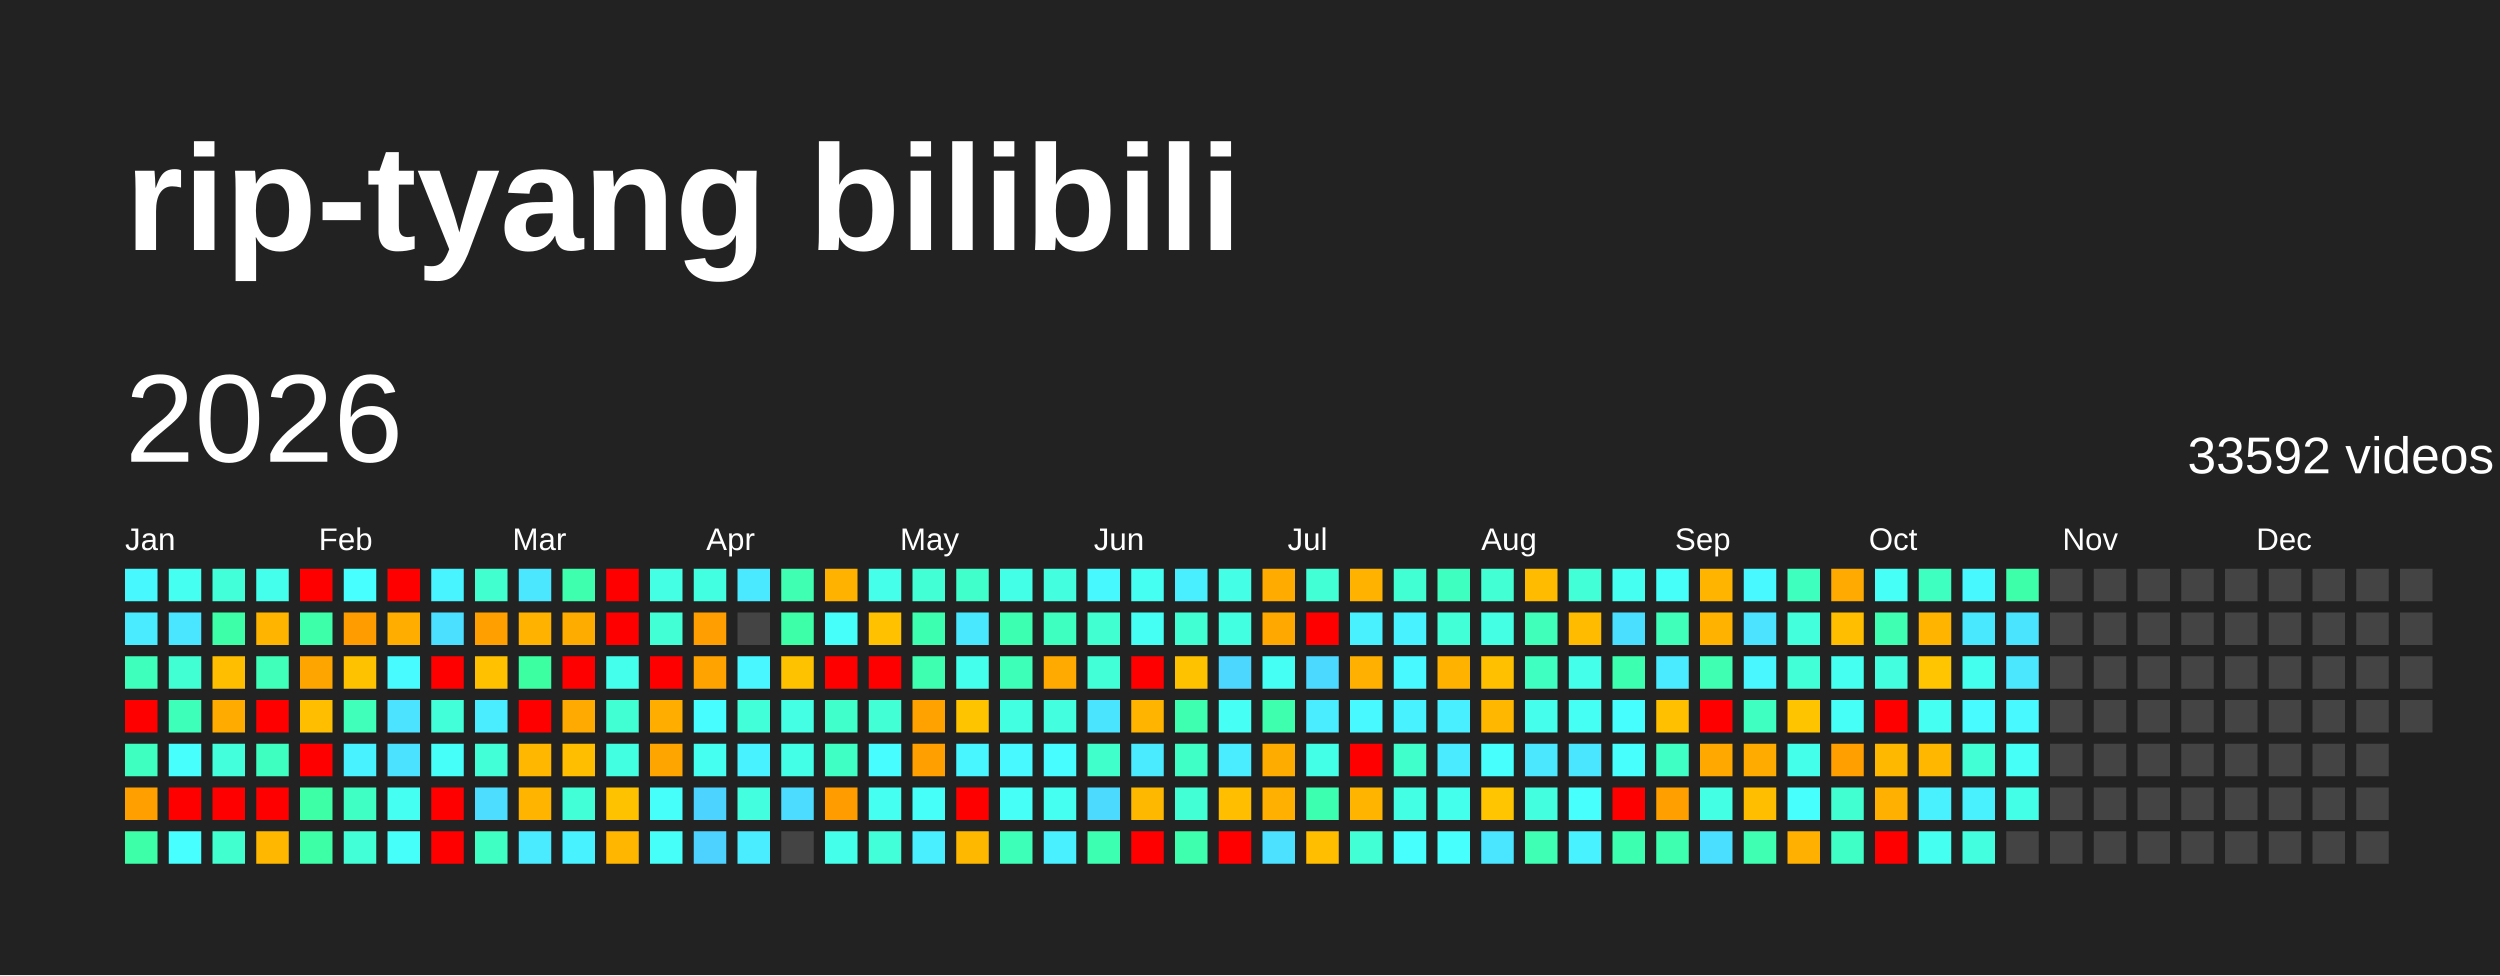
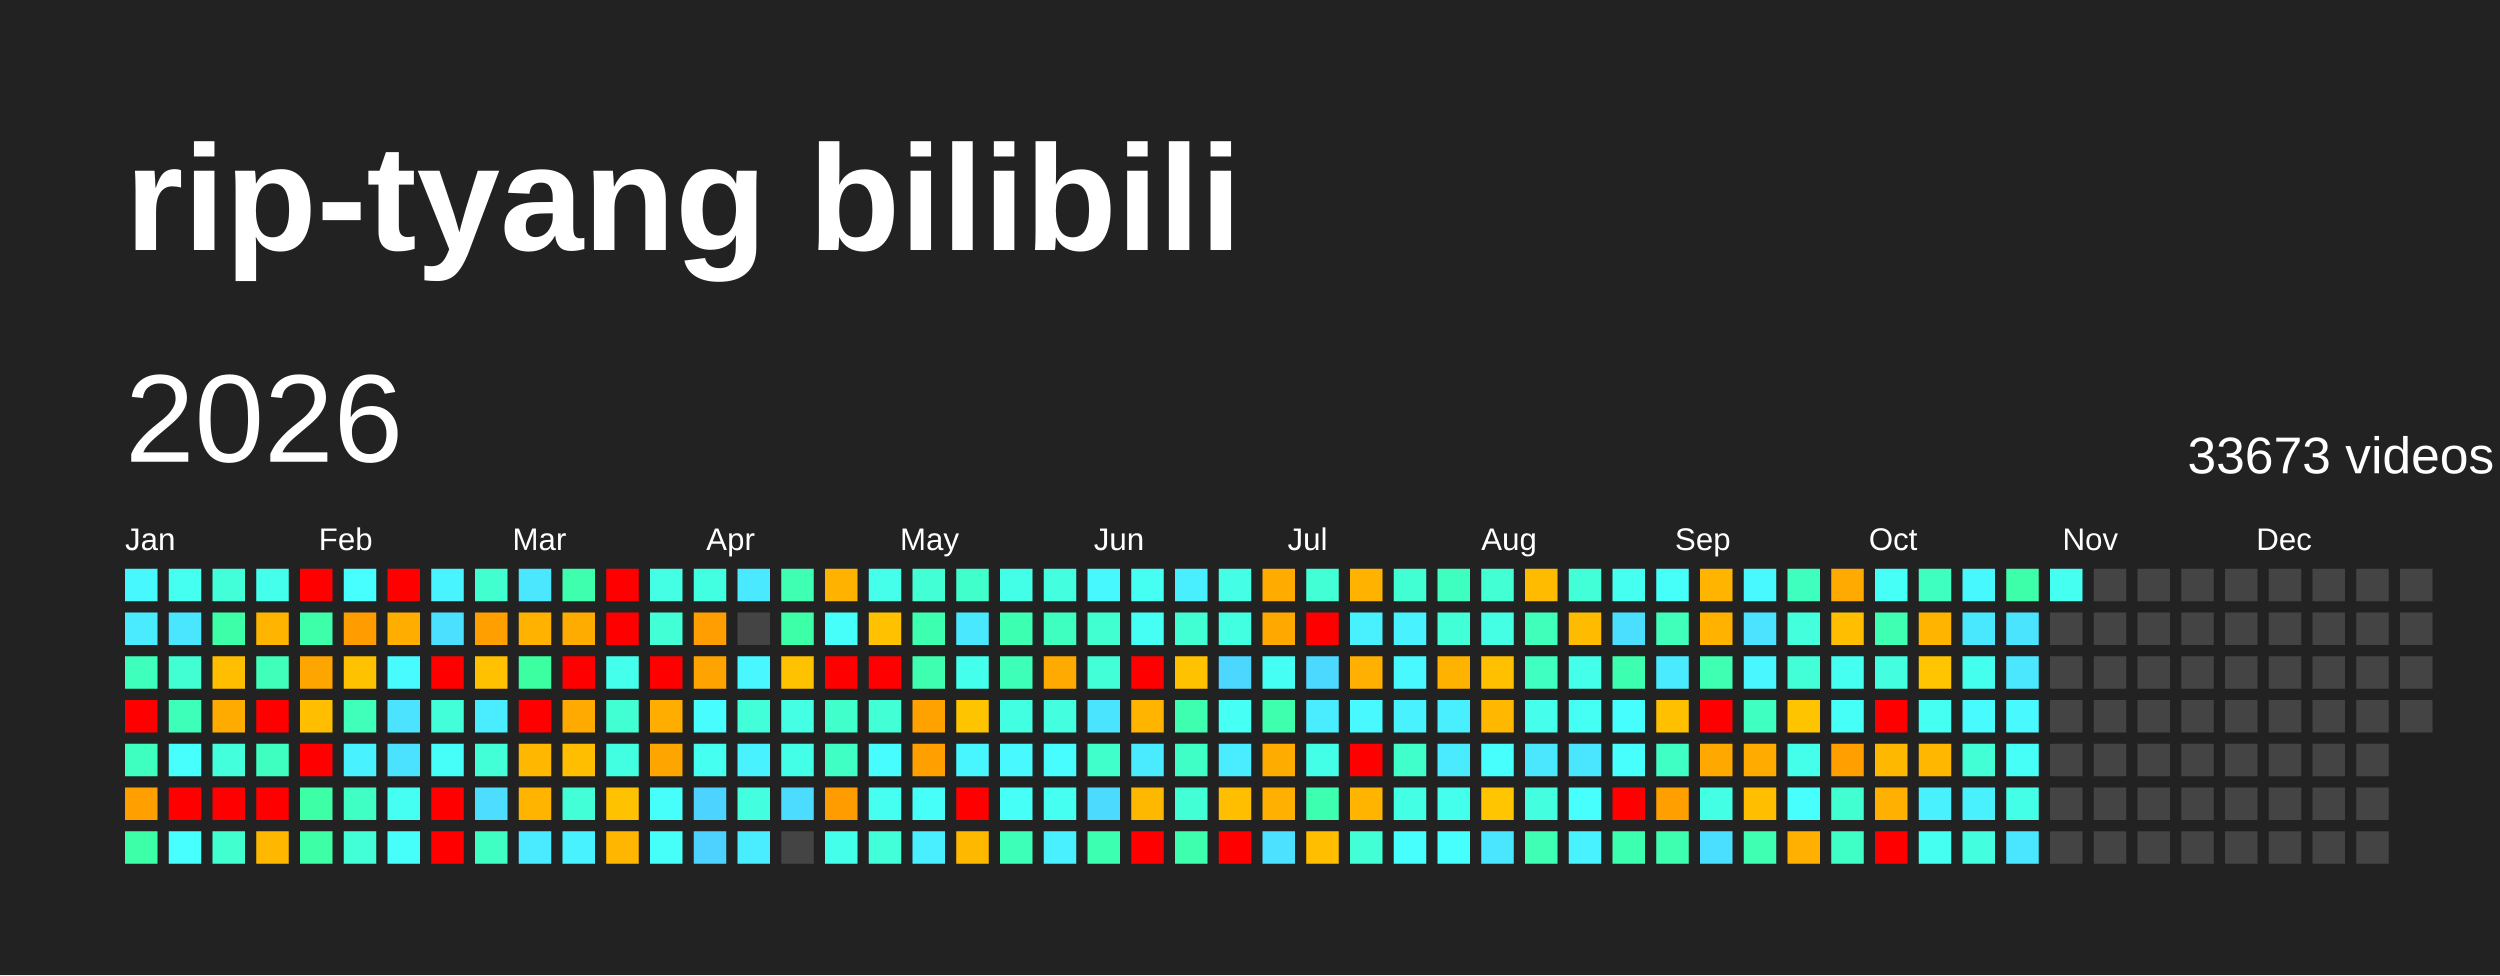
<svg xmlns="http://www.w3.org/2000/svg" baseProfile="full" height="78mm" version="1.1" viewBox="0,0,200,78" width="200mm">
  <defs />
  <rect fill="#222222" height="78" width="200" x="0" y="0" />
  <text fill="#FFFFFF" style="font-size:12px; font-family:Arial; font-weight:bold;" x="10" y="20">rip-tyang bilibili</text>
  <text dominant-baseline="hanging" fill="#FFFFFF" style="font-size:10.0px; font-family:Arial;" x="10" y="30">2026</text>
-   <text dominant-baseline="hanging" fill="#FFFFFF" style="font-size:4.125px; font-family:Arial;" x="175" y="35">33592 videos</text>
+   <text dominant-baseline="hanging" fill="#FFFFFF" style="font-size:4.125px; font-family:Arial;" x="175" y="35">33673 videos</text>
  <text fill="#FFFFFF" style="font-size:2.5px; font-family:Arial" x="10.0" y="44">Jan</text>
  <text fill="#FFFFFF" style="font-size:2.5px; font-family:Arial" x="25.5" y="44">Feb</text>
  <text fill="#FFFFFF" style="font-size:2.5px; font-family:Arial" x="41.0" y="44">Mar</text>
  <text fill="#FFFFFF" style="font-size:2.5px; font-family:Arial" x="56.5" y="44">Apr</text>
  <text fill="#FFFFFF" style="font-size:2.5px; font-family:Arial" x="72.0" y="44">May</text>
  <text fill="#FFFFFF" style="font-size:2.5px; font-family:Arial" x="87.5" y="44">Jun</text>
  <text fill="#FFFFFF" style="font-size:2.5px; font-family:Arial" x="103.0" y="44">Jul</text>
  <text fill="#FFFFFF" style="font-size:2.5px; font-family:Arial" x="118.5" y="44">Aug</text>
  <text fill="#FFFFFF" style="font-size:2.5px; font-family:Arial" x="134.0" y="44">Sep</text>
  <text fill="#FFFFFF" style="font-size:2.5px; font-family:Arial" x="149.5" y="44">Oct</text>
  <text fill="#FFFFFF" style="font-size:2.5px; font-family:Arial" x="165.0" y="44">Nov</text>
  <text fill="#FFFFFF" style="font-size:2.5px; font-family:Arial" x="180.5" y="44">Dec</text>
  <rect fill="#48f8ff" height="2.6" width="2.6" x="10.0" y="45.5" />
  <rect fill="#4aeaff" height="2.6" width="2.6" x="10.0" y="49.0" />
  <rect fill="#3fffbc" height="2.6" width="2.6" x="10.0" y="52.5" />
  <rect fill="red" height="2.6" width="2.6" x="10.0" y="56.0" />
  <rect fill="#3fffc0" height="2.6" width="2.6" x="10.0" y="59.5" />
  <rect fill="#ffa000" height="2.6" width="2.6" x="10.0" y="63.0" />
  <rect fill="#3cffa8" height="2.6" width="2.6" x="10.0" y="66.5" />
  <rect fill="#45fff0" height="2.6" width="2.6" x="13.5" y="45.5" />
  <rect fill="#4ae6ff" height="2.6" width="2.6" x="13.5" y="49.0" />
  <rect fill="#41ffd3" height="2.6" width="2.6" x="13.5" y="52.5" />
  <rect fill="#3effb9" height="2.6" width="2.6" x="13.5" y="56.0" />
  <rect fill="#47fffc" height="2.6" width="2.6" x="13.5" y="59.5" />
  <rect fill="red" height="2.6" width="2.6" x="13.5" y="63.0" />
  <rect fill="#47ffff" height="2.6" width="2.6" x="13.5" y="66.5" />
  <rect fill="#42ffd9" height="2.6" width="2.6" x="17.0" y="45.5" />
  <rect fill="#3cffa8" height="2.6" width="2.6" x="17.0" y="49.0" />
  <rect fill="#ffbf00" height="2.6" width="2.6" x="17.0" y="52.5" />
  <rect fill="#ffab00" height="2.6" width="2.6" x="17.0" y="56.0" />
  <rect fill="#43ffdc" height="2.6" width="2.6" x="17.0" y="59.5" />
  <rect fill="red" height="2.6" width="2.6" x="17.0" y="63.0" />
  <rect fill="#41ffcf" height="2.6" width="2.6" x="17.0" y="66.5" />
  <rect fill="#45ffed" height="2.6" width="2.6" x="20.5" y="45.5" />
  <rect fill="#ffb500" height="2.6" width="2.6" x="20.5" y="49.0" />
  <rect fill="#3fffba" height="2.6" width="2.6" x="20.5" y="52.5" />
  <rect fill="red" height="2.6" width="2.6" x="20.5" y="56.0" />
  <rect fill="#3fffc0" height="2.6" width="2.6" x="20.5" y="59.5" />
  <rect fill="red" height="2.6" width="2.6" x="20.5" y="63.0" />
  <rect fill="#ffb700" height="2.6" width="2.6" x="20.5" y="66.5" />
  <rect fill="red" height="2.6" width="2.6" x="24.0" y="45.5" />
  <rect fill="#3dffa9" height="2.6" width="2.6" x="24.0" y="49.0" />
  <rect fill="#ffa500" height="2.6" width="2.6" x="24.0" y="52.5" />
  <rect fill="#ffbf00" height="2.6" width="2.6" x="24.0" y="56.0" />
  <rect fill="red" height="2.6" width="2.6" x="24.0" y="59.5" />
  <rect fill="#3cffa6" height="2.6" width="2.6" x="24.0" y="63.0" />
  <rect fill="#3cffa6" height="2.6" width="2.6" x="24.0" y="66.5" />
  <rect fill="#47fffe" height="2.6" width="2.6" x="27.5" y="45.5" />
  <rect fill="#ff9d00" height="2.6" width="2.6" x="27.5" y="49.0" />
  <rect fill="#ffc200" height="2.6" width="2.6" x="27.5" y="52.5" />
  <rect fill="#3fffba" height="2.6" width="2.6" x="27.5" y="56.0" />
  <rect fill="#49f2ff" height="2.6" width="2.6" x="27.5" y="59.5" />
  <rect fill="#40ffc4" height="2.6" width="2.6" x="27.5" y="63.0" />
  <rect fill="#42ffd7" height="2.6" width="2.6" x="27.5" y="66.5" />
  <rect fill="red" height="2.6" width="2.6" x="31.0" y="45.5" />
  <rect fill="#ffae00" height="2.6" width="2.6" x="31.0" y="49.0" />
  <rect fill="#48fbff" height="2.6" width="2.6" x="31.0" y="52.5" />
  <rect fill="#4be3ff" height="2.6" width="2.6" x="31.0" y="56.0" />
  <rect fill="#4be2ff" height="2.6" width="2.6" x="31.0" y="59.5" />
  <rect fill="#45fff3" height="2.6" width="2.6" x="31.0" y="63.0" />
  <rect fill="#46fffa" height="2.6" width="2.6" x="31.0" y="66.5" />
  <rect fill="#48f4ff" height="2.6" width="2.6" x="34.5" y="45.5" />
  <rect fill="#4be0ff" height="2.6" width="2.6" x="34.5" y="49.0" />
  <rect fill="red" height="2.6" width="2.6" x="34.5" y="52.5" />
  <rect fill="#42ffda" height="2.6" width="2.6" x="34.5" y="56.0" />
  <rect fill="#46fff8" height="2.6" width="2.6" x="34.5" y="59.5" />
  <rect fill="red" height="2.6" width="2.6" x="34.5" y="63.0" />
  <rect fill="red" height="2.6" width="2.6" x="34.5" y="66.5" />
  <rect fill="#41ffcf" height="2.6" width="2.6" x="38.0" y="45.5" />
  <rect fill="#ff9f00" height="2.6" width="2.6" x="38.0" y="49.0" />
  <rect fill="#ffc100" height="2.6" width="2.6" x="38.0" y="52.5" />
  <rect fill="#49edff" height="2.6" width="2.6" x="38.0" y="56.0" />
  <rect fill="#42ffd8" height="2.6" width="2.6" x="38.0" y="59.5" />
  <rect fill="#4cddff" height="2.6" width="2.6" x="38.0" y="63.0" />
  <rect fill="#3fffc2" height="2.6" width="2.6" x="38.0" y="66.5" />
  <rect fill="#4ae7ff" height="2.6" width="2.6" x="41.5" y="45.5" />
  <rect fill="#ffb200" height="2.6" width="2.6" x="41.5" y="49.0" />
  <rect fill="#3cffa2" height="2.6" width="2.6" x="41.5" y="52.5" />
  <rect fill="red" height="2.6" width="2.6" x="41.5" y="56.0" />
  <rect fill="#ffb700" height="2.6" width="2.6" x="41.5" y="59.5" />
  <rect fill="#ffb400" height="2.6" width="2.6" x="41.5" y="63.0" />
  <rect fill="#4aebff" height="2.6" width="2.6" x="41.5" y="66.5" />
  <rect fill="#3dffad" height="2.6" width="2.6" x="45.0" y="45.5" />
  <rect fill="#ffac00" height="2.6" width="2.6" x="45.0" y="49.0" />
  <rect fill="red" height="2.6" width="2.6" x="45.0" y="52.5" />
  <rect fill="#ffaa00" height="2.6" width="2.6" x="45.0" y="56.0" />
  <rect fill="#ffbf00" height="2.6" width="2.6" x="45.0" y="59.5" />
  <rect fill="#42ffd7" height="2.6" width="2.6" x="45.0" y="63.0" />
  <rect fill="#49f2ff" height="2.6" width="2.6" x="45.0" y="66.5" />
  <rect fill="red" height="2.6" width="2.6" x="48.5" y="45.5" />
  <rect fill="red" height="2.6" width="2.6" x="48.5" y="49.0" />
  <rect fill="#45ffed" height="2.6" width="2.6" x="48.5" y="52.5" />
  <rect fill="#41ffd2" height="2.6" width="2.6" x="48.5" y="56.0" />
  <rect fill="#43ffe2" height="2.6" width="2.6" x="48.5" y="59.5" />
  <rect fill="#ffc200" height="2.6" width="2.6" x="48.5" y="63.0" />
  <rect fill="#ffb600" height="2.6" width="2.6" x="48.5" y="66.5" />
  <rect fill="#44ffe4" height="2.6" width="2.6" x="52.0" y="45.5" />
  <rect fill="#42ffd5" height="2.6" width="2.6" x="52.0" y="49.0" />
  <rect fill="red" height="2.6" width="2.6" x="52.0" y="52.5" />
  <rect fill="#ffae00" height="2.6" width="2.6" x="52.0" y="56.0" />
  <rect fill="#ffa500" height="2.6" width="2.6" x="52.0" y="59.5" />
  <rect fill="#46fffa" height="2.6" width="2.6" x="52.0" y="63.0" />
  <rect fill="#46fff9" height="2.6" width="2.6" x="52.0" y="66.5" />
  <rect fill="#43ffe1" height="2.6" width="2.6" x="55.5" y="45.5" />
  <rect fill="#ff9e00" height="2.6" width="2.6" x="55.5" y="49.0" />
  <rect fill="#ffa300" height="2.6" width="2.6" x="55.5" y="52.5" />
  <rect fill="#47fdff" height="2.6" width="2.6" x="55.5" y="56.0" />
  <rect fill="#45fff0" height="2.6" width="2.6" x="55.5" y="59.5" />
  <rect fill="#4dd3ff" height="2.6" width="2.6" x="55.5" y="63.0" />
  <rect fill="#4dd2ff" height="2.6" width="2.6" x="55.5" y="66.5" />
  <rect fill="#4ae9ff" height="2.6" width="2.6" x="59.0" y="45.5" />
  <rect fill="#444444" height="2.6" width="2.6" x="59.0" y="49.0" />
  <rect fill="#48f7ff" height="2.6" width="2.6" x="59.0" y="52.5" />
  <rect fill="#42ffd9" height="2.6" width="2.6" x="59.0" y="56.0" />
  <rect fill="#49f2ff" height="2.6" width="2.6" x="59.0" y="59.5" />
  <rect fill="#43ffe0" height="2.6" width="2.6" x="59.0" y="63.0" />
  <rect fill="#4aecff" height="2.6" width="2.6" x="59.0" y="66.5" />
  <rect fill="#3effb2" height="2.6" width="2.6" x="62.5" y="45.5" />
  <rect fill="#3cffa8" height="2.6" width="2.6" x="62.5" y="49.0" />
  <rect fill="#ffc200" height="2.6" width="2.6" x="62.5" y="52.5" />
  <rect fill="#44ffe4" height="2.6" width="2.6" x="62.5" y="56.0" />
  <rect fill="#44ffe8" height="2.6" width="2.6" x="62.5" y="59.5" />
  <rect fill="#4cdcff" height="2.6" width="2.6" x="62.5" y="63.0" />
  <rect fill="#444444" height="2.6" width="2.6" x="62.5" y="66.5" />
  <rect fill="#ffb300" height="2.6" width="2.6" x="66.0" y="45.5" />
  <rect fill="#46fffa" height="2.6" width="2.6" x="66.0" y="49.0" />
  <rect fill="red" height="2.6" width="2.6" x="66.0" y="52.5" />
  <rect fill="#40ffca" height="2.6" width="2.6" x="66.0" y="56.0" />
  <rect fill="#40ffc4" height="2.6" width="2.6" x="66.0" y="59.5" />
  <rect fill="#ff9d00" height="2.6" width="2.6" x="66.0" y="63.0" />
  <rect fill="#44ffe9" height="2.6" width="2.6" x="66.0" y="66.5" />
  <rect fill="#45ffeb" height="2.6" width="2.6" x="69.5" y="45.5" />
  <rect fill="#ffc100" height="2.6" width="2.6" x="69.5" y="49.0" />
  <rect fill="red" height="2.6" width="2.6" x="69.5" y="52.5" />
  <rect fill="#42ffd6" height="2.6" width="2.6" x="69.5" y="56.0" />
  <rect fill="#47fdff" height="2.6" width="2.6" x="69.5" y="59.5" />
  <rect fill="#45fff1" height="2.6" width="2.6" x="69.5" y="63.0" />
  <rect fill="#42ffda" height="2.6" width="2.6" x="69.5" y="66.5" />
  <rect fill="#42ffd5" height="2.6" width="2.6" x="73.0" y="45.5" />
  <rect fill="#3dffb0" height="2.6" width="2.6" x="73.0" y="49.0" />
  <rect fill="#3dffaf" height="2.6" width="2.6" x="73.0" y="52.5" />
  <rect fill="#ffa200" height="2.6" width="2.6" x="73.0" y="56.0" />
  <rect fill="#ff9f00" height="2.6" width="2.6" x="73.0" y="59.5" />
  <rect fill="#46fff8" height="2.6" width="2.6" x="73.0" y="63.0" />
  <rect fill="#49eeff" height="2.6" width="2.6" x="73.0" y="66.5" />
  <rect fill="#40ffca" height="2.6" width="2.6" x="76.5" y="45.5" />
  <rect fill="#4ae8ff" height="2.6" width="2.6" x="76.5" y="49.0" />
  <rect fill="#45ffed" height="2.6" width="2.6" x="76.5" y="52.5" />
  <rect fill="#ffc400" height="2.6" width="2.6" x="76.5" y="56.0" />
  <rect fill="#48f6ff" height="2.6" width="2.6" x="76.5" y="59.5" />
  <rect fill="red" height="2.6" width="2.6" x="76.5" y="63.0" />
  <rect fill="#ffb800" height="2.6" width="2.6" x="76.5" y="66.5" />
  <rect fill="#44ffe8" height="2.6" width="2.6" x="80.0" y="45.5" />
  <rect fill="#3dffb1" height="2.6" width="2.6" x="80.0" y="49.0" />
  <rect fill="#3effb7" height="2.6" width="2.6" x="80.0" y="52.5" />
  <rect fill="#43ffe1" height="2.6" width="2.6" x="80.0" y="56.0" />
  <rect fill="#48f9ff" height="2.6" width="2.6" x="80.0" y="59.5" />
  <rect fill="#46fff6" height="2.6" width="2.6" x="80.0" y="63.0" />
  <rect fill="#3effb8" height="2.6" width="2.6" x="80.0" y="66.5" />
  <rect fill="#43ffe0" height="2.6" width="2.6" x="83.5" y="45.5" />
  <rect fill="#3fffc0" height="2.6" width="2.6" x="83.5" y="49.0" />
  <rect fill="#ffaa00" height="2.6" width="2.6" x="83.5" y="52.5" />
  <rect fill="#43ffe0" height="2.6" width="2.6" x="83.5" y="56.0" />
  <rect fill="#47fdff" height="2.6" width="2.6" x="83.5" y="59.5" />
  <rect fill="#45fff0" height="2.6" width="2.6" x="83.5" y="63.0" />
  <rect fill="#49f0ff" height="2.6" width="2.6" x="83.5" y="66.5" />
  <rect fill="#48f8ff" height="2.6" width="2.6" x="87.0" y="45.5" />
  <rect fill="#41ffd0" height="2.6" width="2.6" x="87.0" y="49.0" />
  <rect fill="#42ffd7" height="2.6" width="2.6" x="87.0" y="52.5" />
  <rect fill="#4be4ff" height="2.6" width="2.6" x="87.0" y="56.0" />
  <rect fill="#41ffcb" height="2.6" width="2.6" x="87.0" y="59.5" />
  <rect fill="#4cdbff" height="2.6" width="2.6" x="87.0" y="63.0" />
  <rect fill="#3dffb1" height="2.6" width="2.6" x="87.0" y="66.5" />
  <rect fill="#45fff2" height="2.6" width="2.6" x="90.5" y="45.5" />
  <rect fill="#46fff4" height="2.6" width="2.6" x="90.5" y="49.0" />
  <rect fill="red" height="2.6" width="2.6" x="90.5" y="52.5" />
  <rect fill="#ffb400" height="2.6" width="2.6" x="90.5" y="56.0" />
  <rect fill="#4aeaff" height="2.6" width="2.6" x="90.5" y="59.5" />
  <rect fill="#ffb800" height="2.6" width="2.6" x="90.5" y="63.0" />
  <rect fill="red" height="2.6" width="2.6" x="90.5" y="66.5" />
  <rect fill="#49efff" height="2.6" width="2.6" x="94.0" y="45.5" />
  <rect fill="#41ffd3" height="2.6" width="2.6" x="94.0" y="49.0" />
  <rect fill="#ffc200" height="2.6" width="2.6" x="94.0" y="52.5" />
  <rect fill="#3dffaf" height="2.6" width="2.6" x="94.0" y="56.0" />
  <rect fill="#40ffc6" height="2.6" width="2.6" x="94.0" y="59.5" />
  <rect fill="#42ffd5" height="2.6" width="2.6" x="94.0" y="63.0" />
  <rect fill="#3dffae" height="2.6" width="2.6" x="94.0" y="66.5" />
  <rect fill="#44ffe5" height="2.6" width="2.6" x="97.5" y="45.5" />
  <rect fill="#43ffe2" height="2.6" width="2.6" x="97.5" y="49.0" />
  <rect fill="#4cd7ff" height="2.6" width="2.6" x="97.5" y="52.5" />
  <rect fill="#46fff5" height="2.6" width="2.6" x="97.5" y="56.0" />
  <rect fill="#49edff" height="2.6" width="2.6" x="97.5" y="59.5" />
  <rect fill="#ffbf00" height="2.6" width="2.6" x="97.5" y="63.0" />
  <rect fill="red" height="2.6" width="2.6" x="97.5" y="66.5" />
  <rect fill="#ffab00" height="2.6" width="2.6" x="101.0" y="45.5" />
  <rect fill="#ffa900" height="2.6" width="2.6" x="101.0" y="49.0" />
  <rect fill="#46fff4" height="2.6" width="2.6" x="101.0" y="52.5" />
  <rect fill="#3dffad" height="2.6" width="2.6" x="101.0" y="56.0" />
  <rect fill="#ffac00" height="2.6" width="2.6" x="101.0" y="59.5" />
  <rect fill="#ffb000" height="2.6" width="2.6" x="101.0" y="63.0" />
  <rect fill="#4be1ff" height="2.6" width="2.6" x="101.0" y="66.5" />
  <rect fill="#42ffd5" height="2.6" width="2.6" x="104.5" y="45.5" />
  <rect fill="red" height="2.6" width="2.6" x="104.5" y="49.0" />
  <rect fill="#4cd9ff" height="2.6" width="2.6" x="104.5" y="52.5" />
  <rect fill="#49edff" height="2.6" width="2.6" x="104.5" y="56.0" />
  <rect fill="#44ffe7" height="2.6" width="2.6" x="104.5" y="59.5" />
  <rect fill="#3dffb0" height="2.6" width="2.6" x="104.5" y="63.0" />
  <rect fill="#ffbe00" height="2.6" width="2.6" x="104.5" y="66.5" />
  <rect fill="#ffb300" height="2.6" width="2.6" x="108.0" y="45.5" />
  <rect fill="#49f1ff" height="2.6" width="2.6" x="108.0" y="49.0" />
  <rect fill="#ffb000" height="2.6" width="2.6" x="108.0" y="52.5" />
  <rect fill="#48f9ff" height="2.6" width="2.6" x="108.0" y="56.0" />
  <rect fill="red" height="2.6" width="2.6" x="108.0" y="59.5" />
  <rect fill="#ffb400" height="2.6" width="2.6" x="108.0" y="63.0" />
  <rect fill="#42ffd6" height="2.6" width="2.6" x="108.0" y="66.5" />
  <rect fill="#41ffd3" height="2.6" width="2.6" x="111.5" y="45.5" />
  <rect fill="#49f2ff" height="2.6" width="2.6" x="111.5" y="49.0" />
  <rect fill="#48f9ff" height="2.6" width="2.6" x="111.5" y="52.5" />
  <rect fill="#49f2ff" height="2.6" width="2.6" x="111.5" y="56.0" />
  <rect fill="#41ffcb" height="2.6" width="2.6" x="111.5" y="59.5" />
  <rect fill="#43ffe3" height="2.6" width="2.6" x="111.5" y="63.0" />
  <rect fill="#47fffd" height="2.6" width="2.6" x="111.5" y="66.5" />
  <rect fill="#3fffc0" height="2.6" width="2.6" x="115.0" y="45.5" />
  <rect fill="#42ffd7" height="2.6" width="2.6" x="115.0" y="49.0" />
  <rect fill="#ffb200" height="2.6" width="2.6" x="115.0" y="52.5" />
  <rect fill="#49eeff" height="2.6" width="2.6" x="115.0" y="56.0" />
  <rect fill="#4aebff" height="2.6" width="2.6" x="115.0" y="59.5" />
  <rect fill="#45ffed" height="2.6" width="2.6" x="115.0" y="63.0" />
  <rect fill="#47fffd" height="2.6" width="2.6" x="115.0" y="66.5" />
  <rect fill="#42ffd4" height="2.6" width="2.6" x="118.5" y="45.5" />
  <rect fill="#44ffe4" height="2.6" width="2.6" x="118.5" y="49.0" />
  <rect fill="#ffc000" height="2.6" width="2.6" x="118.5" y="52.5" />
  <rect fill="#ffb700" height="2.6" width="2.6" x="118.5" y="56.0" />
  <rect fill="#47fffd" height="2.6" width="2.6" x="118.5" y="59.5" />
  <rect fill="#ffc500" height="2.6" width="2.6" x="118.5" y="63.0" />
  <rect fill="#4ae5ff" height="2.6" width="2.6" x="118.5" y="66.5" />
  <rect fill="#ffbb00" height="2.6" width="2.6" x="122.0" y="45.5" />
  <rect fill="#3fffbb" height="2.6" width="2.6" x="122.0" y="49.0" />
  <rect fill="#3fffc1" height="2.6" width="2.6" x="122.0" y="52.5" />
  <rect fill="#45ffec" height="2.6" width="2.6" x="122.0" y="56.0" />
  <rect fill="#4ae7ff" height="2.6" width="2.6" x="122.0" y="59.5" />
  <rect fill="#43ffe0" height="2.6" width="2.6" x="122.0" y="63.0" />
  <rect fill="#3effb3" height="2.6" width="2.6" x="122.0" y="66.5" />
  <rect fill="#42ffd8" height="2.6" width="2.6" x="125.5" y="45.5" />
  <rect fill="#ffbb00" height="2.6" width="2.6" x="125.5" y="49.0" />
  <rect fill="#44ffe9" height="2.6" width="2.6" x="125.5" y="52.5" />
  <rect fill="#46fff4" height="2.6" width="2.6" x="125.5" y="56.0" />
  <rect fill="#4ae6ff" height="2.6" width="2.6" x="125.5" y="59.5" />
  <rect fill="#47fffd" height="2.6" width="2.6" x="125.5" y="63.0" />
  <rect fill="#49f2ff" height="2.6" width="2.6" x="125.5" y="66.5" />
  <rect fill="#45fff1" height="2.6" width="2.6" x="129.0" y="45.5" />
  <rect fill="#4bdfff" height="2.6" width="2.6" x="129.0" y="49.0" />
  <rect fill="#3dffb0" height="2.6" width="2.6" x="129.0" y="52.5" />
  <rect fill="#47feff" height="2.6" width="2.6" x="129.0" y="56.0" />
  <rect fill="#47fffd" height="2.6" width="2.6" x="129.0" y="59.5" />
  <rect fill="red" height="2.6" width="2.6" x="129.0" y="63.0" />
  <rect fill="#3dffb0" height="2.6" width="2.6" x="129.0" y="66.5" />
  <rect fill="#46fff8" height="2.6" width="2.6" x="132.5" y="45.5" />
  <rect fill="#3fffbb" height="2.6" width="2.6" x="132.5" y="49.0" />
  <rect fill="#4aebff" height="2.6" width="2.6" x="132.5" y="52.5" />
  <rect fill="#ffc000" height="2.6" width="2.6" x="132.5" y="56.0" />
  <rect fill="#40ffc4" height="2.6" width="2.6" x="132.5" y="59.5" />
  <rect fill="#ff9f00" height="2.6" width="2.6" x="132.5" y="63.0" />
  <rect fill="#3dffaf" height="2.6" width="2.6" x="132.5" y="66.5" />
  <rect fill="#ffb400" height="2.6" width="2.6" x="136.0" y="45.5" />
  <rect fill="#ffb200" height="2.6" width="2.6" x="136.0" y="49.0" />
  <rect fill="#3effb2" height="2.6" width="2.6" x="136.0" y="52.5" />
  <rect fill="red" height="2.6" width="2.6" x="136.0" y="56.0" />
  <rect fill="#ffa900" height="2.6" width="2.6" x="136.0" y="59.5" />
  <rect fill="#43ffe3" height="2.6" width="2.6" x="136.0" y="63.0" />
  <rect fill="#4bdfff" height="2.6" width="2.6" x="136.0" y="66.5" />
  <rect fill="#48faff" height="2.6" width="2.6" x="139.5" y="45.5" />
  <rect fill="#4be3ff" height="2.6" width="2.6" x="139.5" y="49.0" />
  <rect fill="#48f7ff" height="2.6" width="2.6" x="139.5" y="52.5" />
  <rect fill="#3fffc1" height="2.6" width="2.6" x="139.5" y="56.0" />
  <rect fill="#ffab00" height="2.6" width="2.6" x="139.5" y="59.5" />
  <rect fill="#ffbe00" height="2.6" width="2.6" x="139.5" y="63.0" />
  <rect fill="#3effb2" height="2.6" width="2.6" x="139.5" y="66.5" />
  <rect fill="#3fffbf" height="2.6" width="2.6" x="143.0" y="45.5" />
  <rect fill="#43ffdc" height="2.6" width="2.6" x="143.0" y="49.0" />
  <rect fill="#42ffd8" height="2.6" width="2.6" x="143.0" y="52.5" />
  <rect fill="#ffc400" height="2.6" width="2.6" x="143.0" y="56.0" />
  <rect fill="#44ffe9" height="2.6" width="2.6" x="143.0" y="59.5" />
  <rect fill="#47fffd" height="2.6" width="2.6" x="143.0" y="63.0" />
  <rect fill="#ffb000" height="2.6" width="2.6" x="143.0" y="66.5" />
  <rect fill="#ffaa00" height="2.6" width="2.6" x="146.5" y="45.5" />
  <rect fill="#ffbe00" height="2.6" width="2.6" x="146.5" y="49.0" />
  <rect fill="#45fff0" height="2.6" width="2.6" x="146.5" y="52.5" />
  <rect fill="#46fff7" height="2.6" width="2.6" x="146.5" y="56.0" />
  <rect fill="#ffa000" height="2.6" width="2.6" x="146.5" y="59.5" />
  <rect fill="#41ffd0" height="2.6" width="2.6" x="146.5" y="63.0" />
  <rect fill="#40ffc6" height="2.6" width="2.6" x="146.5" y="66.5" />
  <rect fill="#46fff6" height="2.6" width="2.6" x="150.0" y="45.5" />
  <rect fill="#3effb2" height="2.6" width="2.6" x="150.0" y="49.0" />
  <rect fill="#43ffdf" height="2.6" width="2.6" x="150.0" y="52.5" />
  <rect fill="red" height="2.6" width="2.6" x="150.0" y="56.0" />
  <rect fill="#ffb800" height="2.6" width="2.6" x="150.0" y="59.5" />
  <rect fill="#ffb000" height="2.6" width="2.6" x="150.0" y="63.0" />
  <rect fill="red" height="2.6" width="2.6" x="150.0" y="66.5" />
  <rect fill="#3fffc0" height="2.6" width="2.6" x="153.5" y="45.5" />
  <rect fill="#ffb400" height="2.6" width="2.6" x="153.5" y="49.0" />
  <rect fill="#ffc500" height="2.6" width="2.6" x="153.5" y="52.5" />
  <rect fill="#45fff2" height="2.6" width="2.6" x="153.5" y="56.0" />
  <rect fill="#ffb700" height="2.6" width="2.6" x="153.5" y="59.5" />
  <rect fill="#49f1ff" height="2.6" width="2.6" x="153.5" y="63.0" />
  <rect fill="#45fff0" height="2.6" width="2.6" x="153.5" y="66.5" />
  <rect fill="#48f8ff" height="2.6" width="2.6" x="157.0" y="45.5" />
  <rect fill="#4ae8ff" height="2.6" width="2.6" x="157.0" y="49.0" />
  <rect fill="#45ffee" height="2.6" width="2.6" x="157.0" y="52.5" />
  <rect fill="#48fbff" height="2.6" width="2.6" x="157.0" y="56.0" />
  <rect fill="#42ffd5" height="2.6" width="2.6" x="157.0" y="59.5" />
  <rect fill="#49f1ff" height="2.6" width="2.6" x="157.0" y="63.0" />
  <rect fill="#43ffe0" height="2.6" width="2.6" x="157.0" y="66.5" />
  <rect fill="#3dffaa" height="2.6" width="2.6" x="160.5" y="45.5" />
  <rect fill="#4be4ff" height="2.6" width="2.6" x="160.5" y="49.0" />
  <rect fill="#4ae7ff" height="2.6" width="2.6" x="160.5" y="52.5" />
  <rect fill="#48f9ff" height="2.6" width="2.6" x="160.5" y="56.0" />
  <rect fill="#46fff7" height="2.6" width="2.6" x="160.5" y="59.5" />
  <rect fill="#44ffe7" height="2.6" width="2.6" x="160.5" y="63.0" />
-   <rect fill="#444444" height="2.6" width="2.6" x="160.5" y="66.5" />
-   <rect fill="#444444" height="2.6" width="2.6" x="164.0" y="45.5" />
+   <rect fill="#4ae5ff" height="2.6" width="2.6" x="160.5" y="66.5" />
+   <rect fill="#45fff0" height="2.6" width="2.6" x="164.0" y="45.5" />
  <rect fill="#444444" height="2.6" width="2.6" x="164.0" y="49.0" />
  <rect fill="#444444" height="2.6" width="2.6" x="164.0" y="52.5" />
  <rect fill="#444444" height="2.6" width="2.6" x="164.0" y="56.0" />
  <rect fill="#444444" height="2.6" width="2.6" x="164.0" y="59.5" />
  <rect fill="#444444" height="2.6" width="2.6" x="164.0" y="63.0" />
  <rect fill="#444444" height="2.6" width="2.6" x="164.0" y="66.5" />
  <rect fill="#444444" height="2.6" width="2.6" x="167.5" y="45.5" />
  <rect fill="#444444" height="2.6" width="2.6" x="167.5" y="49.0" />
  <rect fill="#444444" height="2.6" width="2.6" x="167.5" y="52.5" />
  <rect fill="#444444" height="2.6" width="2.6" x="167.5" y="56.0" />
  <rect fill="#444444" height="2.6" width="2.6" x="167.5" y="59.5" />
  <rect fill="#444444" height="2.6" width="2.6" x="167.5" y="63.0" />
  <rect fill="#444444" height="2.6" width="2.6" x="167.5" y="66.5" />
  <rect fill="#444444" height="2.6" width="2.6" x="171.0" y="45.5" />
  <rect fill="#444444" height="2.6" width="2.6" x="171.0" y="49.0" />
  <rect fill="#444444" height="2.6" width="2.6" x="171.0" y="52.5" />
  <rect fill="#444444" height="2.6" width="2.6" x="171.0" y="56.0" />
  <rect fill="#444444" height="2.6" width="2.6" x="171.0" y="59.5" />
  <rect fill="#444444" height="2.6" width="2.6" x="171.0" y="63.0" />
  <rect fill="#444444" height="2.6" width="2.6" x="171.0" y="66.5" />
  <rect fill="#444444" height="2.6" width="2.6" x="174.5" y="45.5" />
  <rect fill="#444444" height="2.6" width="2.6" x="174.5" y="49.0" />
  <rect fill="#444444" height="2.6" width="2.6" x="174.5" y="52.5" />
  <rect fill="#444444" height="2.6" width="2.6" x="174.5" y="56.0" />
  <rect fill="#444444" height="2.6" width="2.6" x="174.5" y="59.5" />
  <rect fill="#444444" height="2.6" width="2.6" x="174.5" y="63.0" />
  <rect fill="#444444" height="2.6" width="2.6" x="174.5" y="66.5" />
  <rect fill="#444444" height="2.6" width="2.6" x="178.0" y="45.5" />
  <rect fill="#444444" height="2.6" width="2.6" x="178.0" y="49.0" />
  <rect fill="#444444" height="2.6" width="2.6" x="178.0" y="52.5" />
  <rect fill="#444444" height="2.6" width="2.6" x="178.0" y="56.0" />
  <rect fill="#444444" height="2.6" width="2.6" x="178.0" y="59.5" />
  <rect fill="#444444" height="2.6" width="2.6" x="178.0" y="63.0" />
  <rect fill="#444444" height="2.6" width="2.6" x="178.0" y="66.5" />
  <rect fill="#444444" height="2.6" width="2.6" x="181.5" y="45.5" />
  <rect fill="#444444" height="2.6" width="2.6" x="181.5" y="49.0" />
  <rect fill="#444444" height="2.6" width="2.6" x="181.5" y="52.5" />
  <rect fill="#444444" height="2.6" width="2.6" x="181.5" y="56.0" />
  <rect fill="#444444" height="2.6" width="2.6" x="181.5" y="59.5" />
  <rect fill="#444444" height="2.6" width="2.6" x="181.5" y="63.0" />
  <rect fill="#444444" height="2.6" width="2.6" x="181.5" y="66.5" />
  <rect fill="#444444" height="2.6" width="2.6" x="185.0" y="45.5" />
  <rect fill="#444444" height="2.6" width="2.6" x="185.0" y="49.0" />
  <rect fill="#444444" height="2.6" width="2.6" x="185.0" y="52.5" />
  <rect fill="#444444" height="2.6" width="2.6" x="185.0" y="56.0" />
  <rect fill="#444444" height="2.6" width="2.6" x="185.0" y="59.5" />
  <rect fill="#444444" height="2.6" width="2.6" x="185.0" y="63.0" />
  <rect fill="#444444" height="2.6" width="2.6" x="185.0" y="66.5" />
  <rect fill="#444444" height="2.6" width="2.6" x="188.5" y="45.5" />
  <rect fill="#444444" height="2.6" width="2.6" x="188.5" y="49.0" />
  <rect fill="#444444" height="2.6" width="2.6" x="188.5" y="52.5" />
  <rect fill="#444444" height="2.6" width="2.6" x="188.5" y="56.0" />
  <rect fill="#444444" height="2.6" width="2.6" x="188.5" y="59.5" />
  <rect fill="#444444" height="2.6" width="2.6" x="188.5" y="63.0" />
  <rect fill="#444444" height="2.6" width="2.6" x="188.5" y="66.5" />
  <rect fill="#444444" height="2.6" width="2.6" x="192.0" y="45.5" />
  <rect fill="#444444" height="2.6" width="2.6" x="192.0" y="49.0" />
  <rect fill="#444444" height="2.6" width="2.6" x="192.0" y="52.5" />
  <rect fill="#444444" height="2.6" width="2.6" x="192.0" y="56.0" />
</svg>
